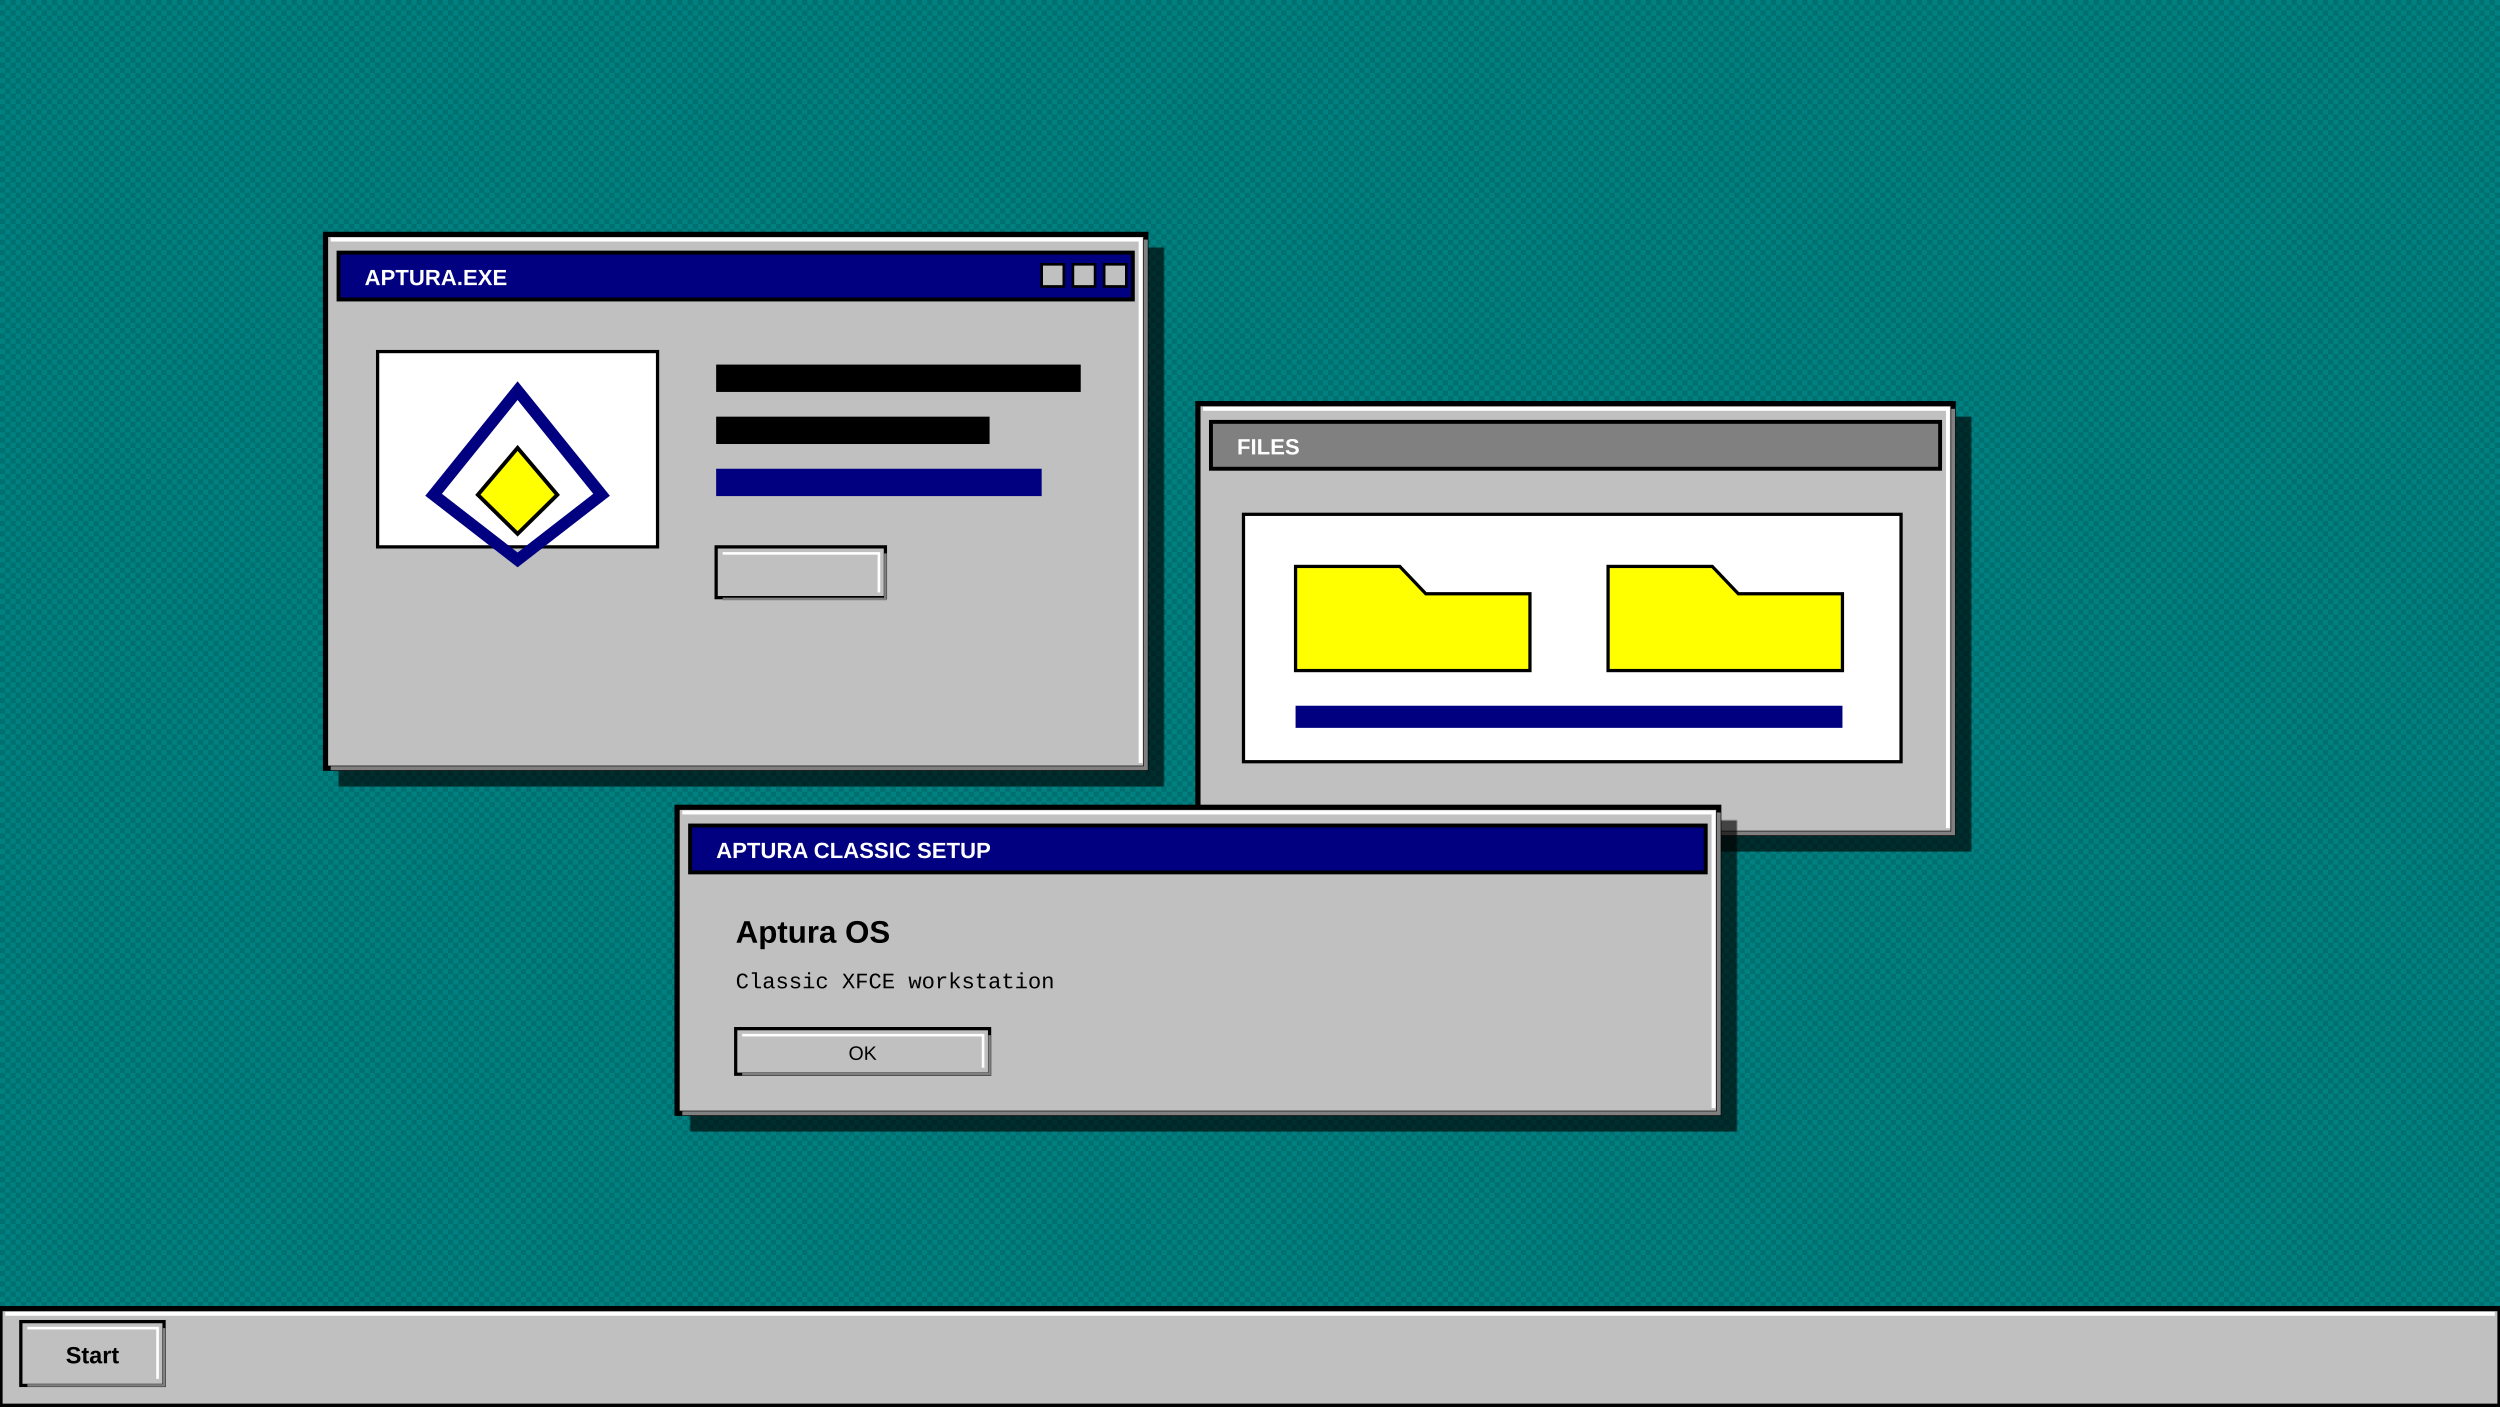
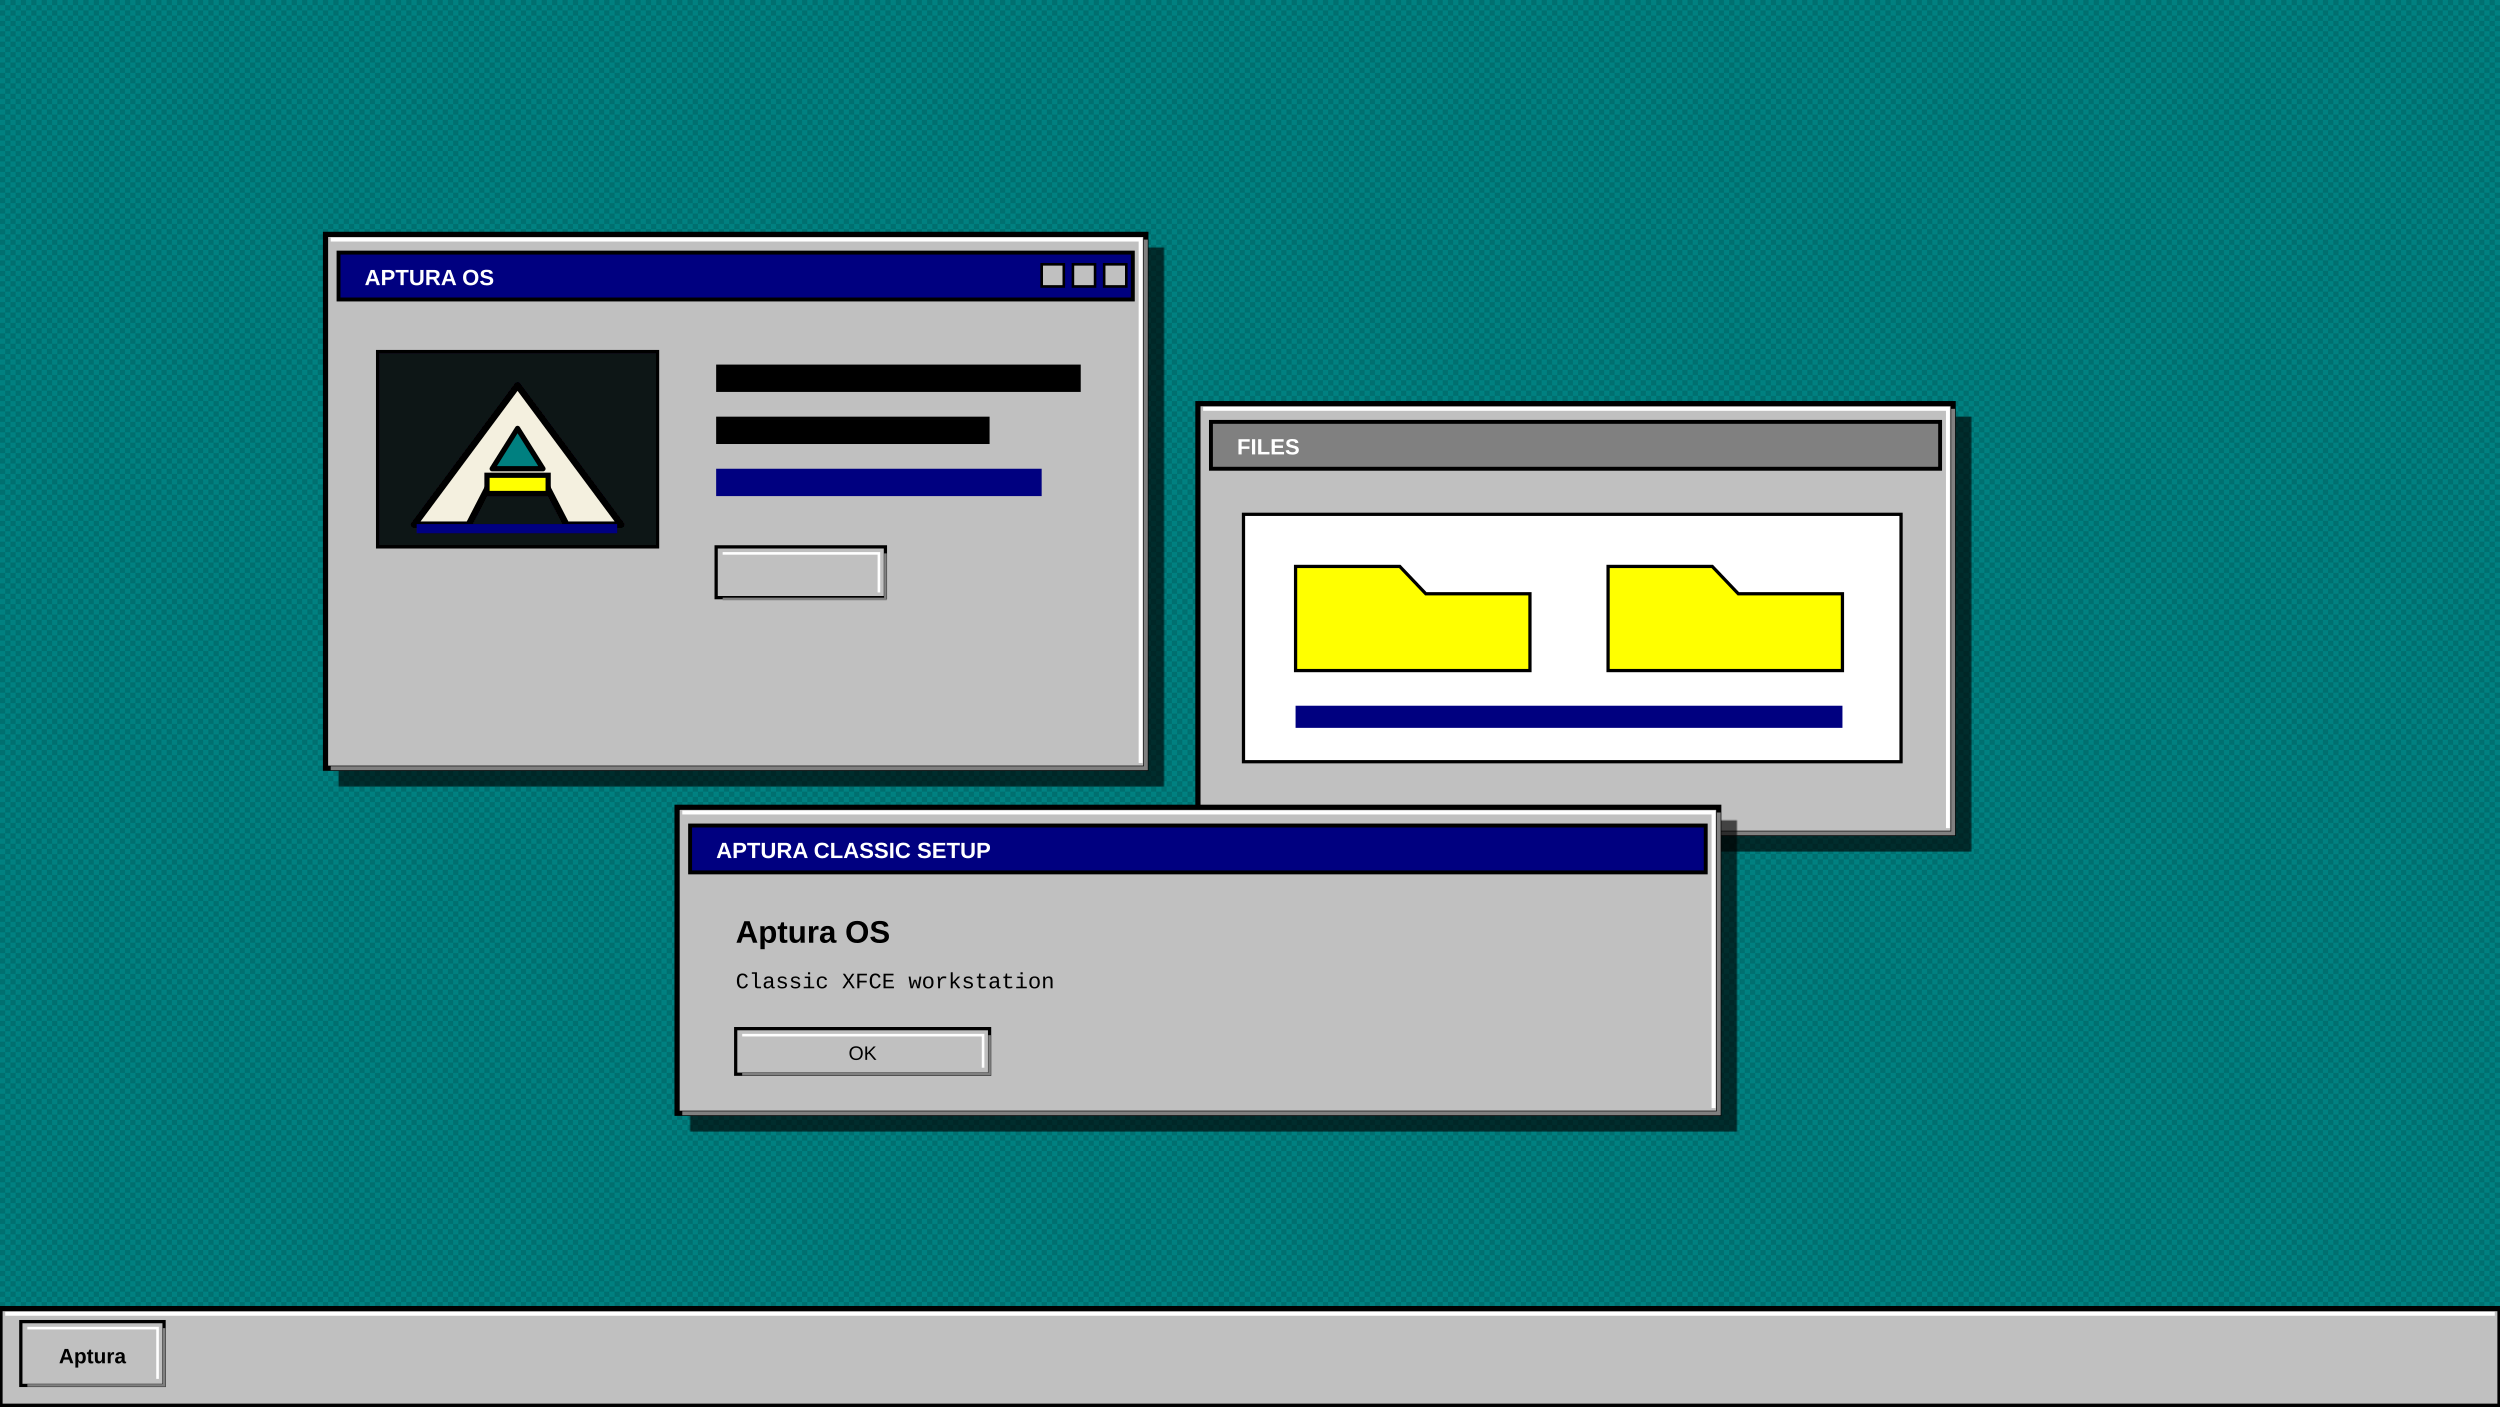
<svg xmlns="http://www.w3.org/2000/svg" width="3840" height="2160" viewBox="0 0 3840 2160" role="img" aria-label="Aptura OS classic desktop wallpaper">
  <defs>
    <pattern id="dither" width="16" height="16" patternUnits="userSpaceOnUse">
      <rect width="16" height="16" fill="#008080" />
      <rect width="8" height="8" fill="#007070" />
      <rect x="8" y="8" width="8" height="8" fill="#007070" />
    </pattern>
    <filter id="hard-shadow" x="-10%" y="-10%" width="120%" height="120%">
      <feDropShadow dx="24" dy="24" stdDeviation="0" flood-color="#000000" flood-opacity="0.65" />
    </filter>
  </defs>
  <rect width="3840" height="2160" fill="url(#dither)" />
  <g filter="url(#hard-shadow)">
    <rect x="500" y="360" width="1260" height="820" fill="#c0c0c0" stroke="#000000" stroke-width="8" />
    <path d="M508 368H1752V1172" fill="none" stroke="#ffffff" stroke-width="6" />
    <path d="M1760 368V1180H508" fill="none" stroke="#808080" stroke-width="6" />
    <rect x="520" y="388" width="1220" height="72" fill="#000080" stroke="#000000" stroke-width="6" />
-     <text x="560" y="438" fill="#ffffff" font-family="Arial, Helvetica, sans-serif" font-size="34" font-weight="700">APTURA.EXE</text>
+     <text x="560" y="438" fill="#ffffff" font-family="Arial, Helvetica, sans-serif" font-size="34" font-weight="700">APTURA OS</text>
    <g fill="#c0c0c0" stroke="#000000" stroke-width="4">
      <rect x="1600" y="406" width="34" height="34" />
      <rect x="1648" y="406" width="34" height="34" />
      <rect x="1696" y="406" width="34" height="34" />
    </g>
-     <rect x="580" y="540" width="430" height="300" fill="#ffffff" stroke="#000000" stroke-width="5" />
-     <path d="M666 760L795 600L924 760L795 860Z" fill="none" stroke="#000080" stroke-width="18" />
-     <path d="M734 760L795 688L856 760L795 820Z" fill="#ffff00" stroke="#000000" stroke-width="6" />
+     <rect x="580" y="540" width="430" height="300" fill="#101318" stroke="#000000" stroke-width="5" />
+     <path d="M795 592L954 806H870L836 740H754L720 806H636Z" fill="#f4f0df" stroke="#000000" stroke-width="10" stroke-linejoin="round" />
+     <path d="M795 658L834 720H756Z" fill="#008080" stroke="#000000" stroke-width="8" stroke-linejoin="round" />
+     <rect x="748" y="730" width="94" height="28" fill="#ffff00" stroke="#000000" stroke-width="8" />
+     <path d="M640 812H948" stroke="#000080" stroke-width="14" />
    <rect x="1100" y="560" width="560" height="42" fill="#000000" />
    <rect x="1100" y="640" width="420" height="42" fill="#000000" />
    <rect x="1100" y="720" width="500" height="42" fill="#000080" />
    <rect x="1100" y="840" width="260" height="78" fill="#c0c0c0" stroke="#000000" stroke-width="5" />
    <path d="M1110 850H1350V910" fill="none" stroke="#ffffff" stroke-width="4" />
    <path d="M1360 850V920H1110" fill="none" stroke="#808080" stroke-width="4" />
  </g>
  <g filter="url(#hard-shadow)">
    <rect x="1840" y="620" width="1160" height="660" fill="#c0c0c0" stroke="#000000" stroke-width="8" />
    <path d="M1848 628H2992V1272" fill="none" stroke="#ffffff" stroke-width="6" />
    <path d="M3000 628V1280H1848" fill="none" stroke="#808080" stroke-width="6" />
    <rect x="1860" y="648" width="1120" height="72" fill="#808080" stroke="#000000" stroke-width="6" />
    <text x="1900" y="698" fill="#ffffff" font-family="Arial, Helvetica, sans-serif" font-size="34" font-weight="700">FILES</text>
    <rect x="1910" y="790" width="1010" height="380" fill="#ffffff" stroke="#000000" stroke-width="5" />
    <g fill="#ffff00" stroke="#000000" stroke-width="5">
      <path d="M1990 870H2150L2190 912H2350V1030H1990Z" />
      <path d="M2470 870H2630L2670 912H2830V1030H2470Z" />
    </g>
    <rect x="1990" y="1084" width="840" height="34" fill="#000080" />
  </g>
  <g filter="url(#hard-shadow)">
    <rect x="1040" y="1240" width="1600" height="470" fill="#c0c0c0" stroke="#000000" stroke-width="8" />
    <path d="M1048 1248H2632V1702" fill="none" stroke="#ffffff" stroke-width="6" />
    <path d="M2640 1248V1710H1048" fill="none" stroke="#808080" stroke-width="6" />
    <rect x="1060" y="1268" width="1560" height="72" fill="#000080" stroke="#000000" stroke-width="6" />
    <text x="1100" y="1318" fill="#ffffff" font-family="Arial, Helvetica, sans-serif" font-size="34" font-weight="700">APTURA CLASSIC SETUP</text>
    <text x="1130" y="1448" fill="#000000" font-family="Arial, Helvetica, sans-serif" font-size="48" font-weight="700">Aptura OS</text>
    <text x="1130" y="1518" fill="#000000" font-family="Courier New, monospace" font-size="34">Classic XFCE workstation</text>
    <rect x="1130" y="1580" width="390" height="70" fill="#c0c0c0" stroke="#000000" stroke-width="5" />
    <path d="M1140 1590H1510V1640" fill="none" stroke="#ffffff" stroke-width="4" />
    <path d="M1520 1590V1650H1140" fill="none" stroke="#808080" stroke-width="4" />
    <text x="1325" y="1628" text-anchor="middle" fill="#000000" font-family="Arial, Helvetica, sans-serif" font-size="30">OK</text>
  </g>
  <rect y="2010" width="3840" height="150" fill="#c0c0c0" stroke="#000000" stroke-width="8" />
  <path d="M8 2018H3832" stroke="#ffffff" stroke-width="6" />
  <rect x="32" y="2030" width="220" height="98" fill="#c0c0c0" stroke="#000000" stroke-width="5" />
  <path d="M42 2040H242V2118" fill="none" stroke="#ffffff" stroke-width="4" />
  <path d="M252 2040V2128H42" fill="none" stroke="#808080" stroke-width="4" />
-   <text x="142" y="2094" text-anchor="middle" fill="#000000" font-family="Arial, Helvetica, sans-serif" font-size="36" font-weight="700">Start</text>
+   <text x="142" y="2094" text-anchor="middle" fill="#000000" font-family="Arial, Helvetica, sans-serif" font-size="32" font-weight="700">Aptura</text>
</svg>
